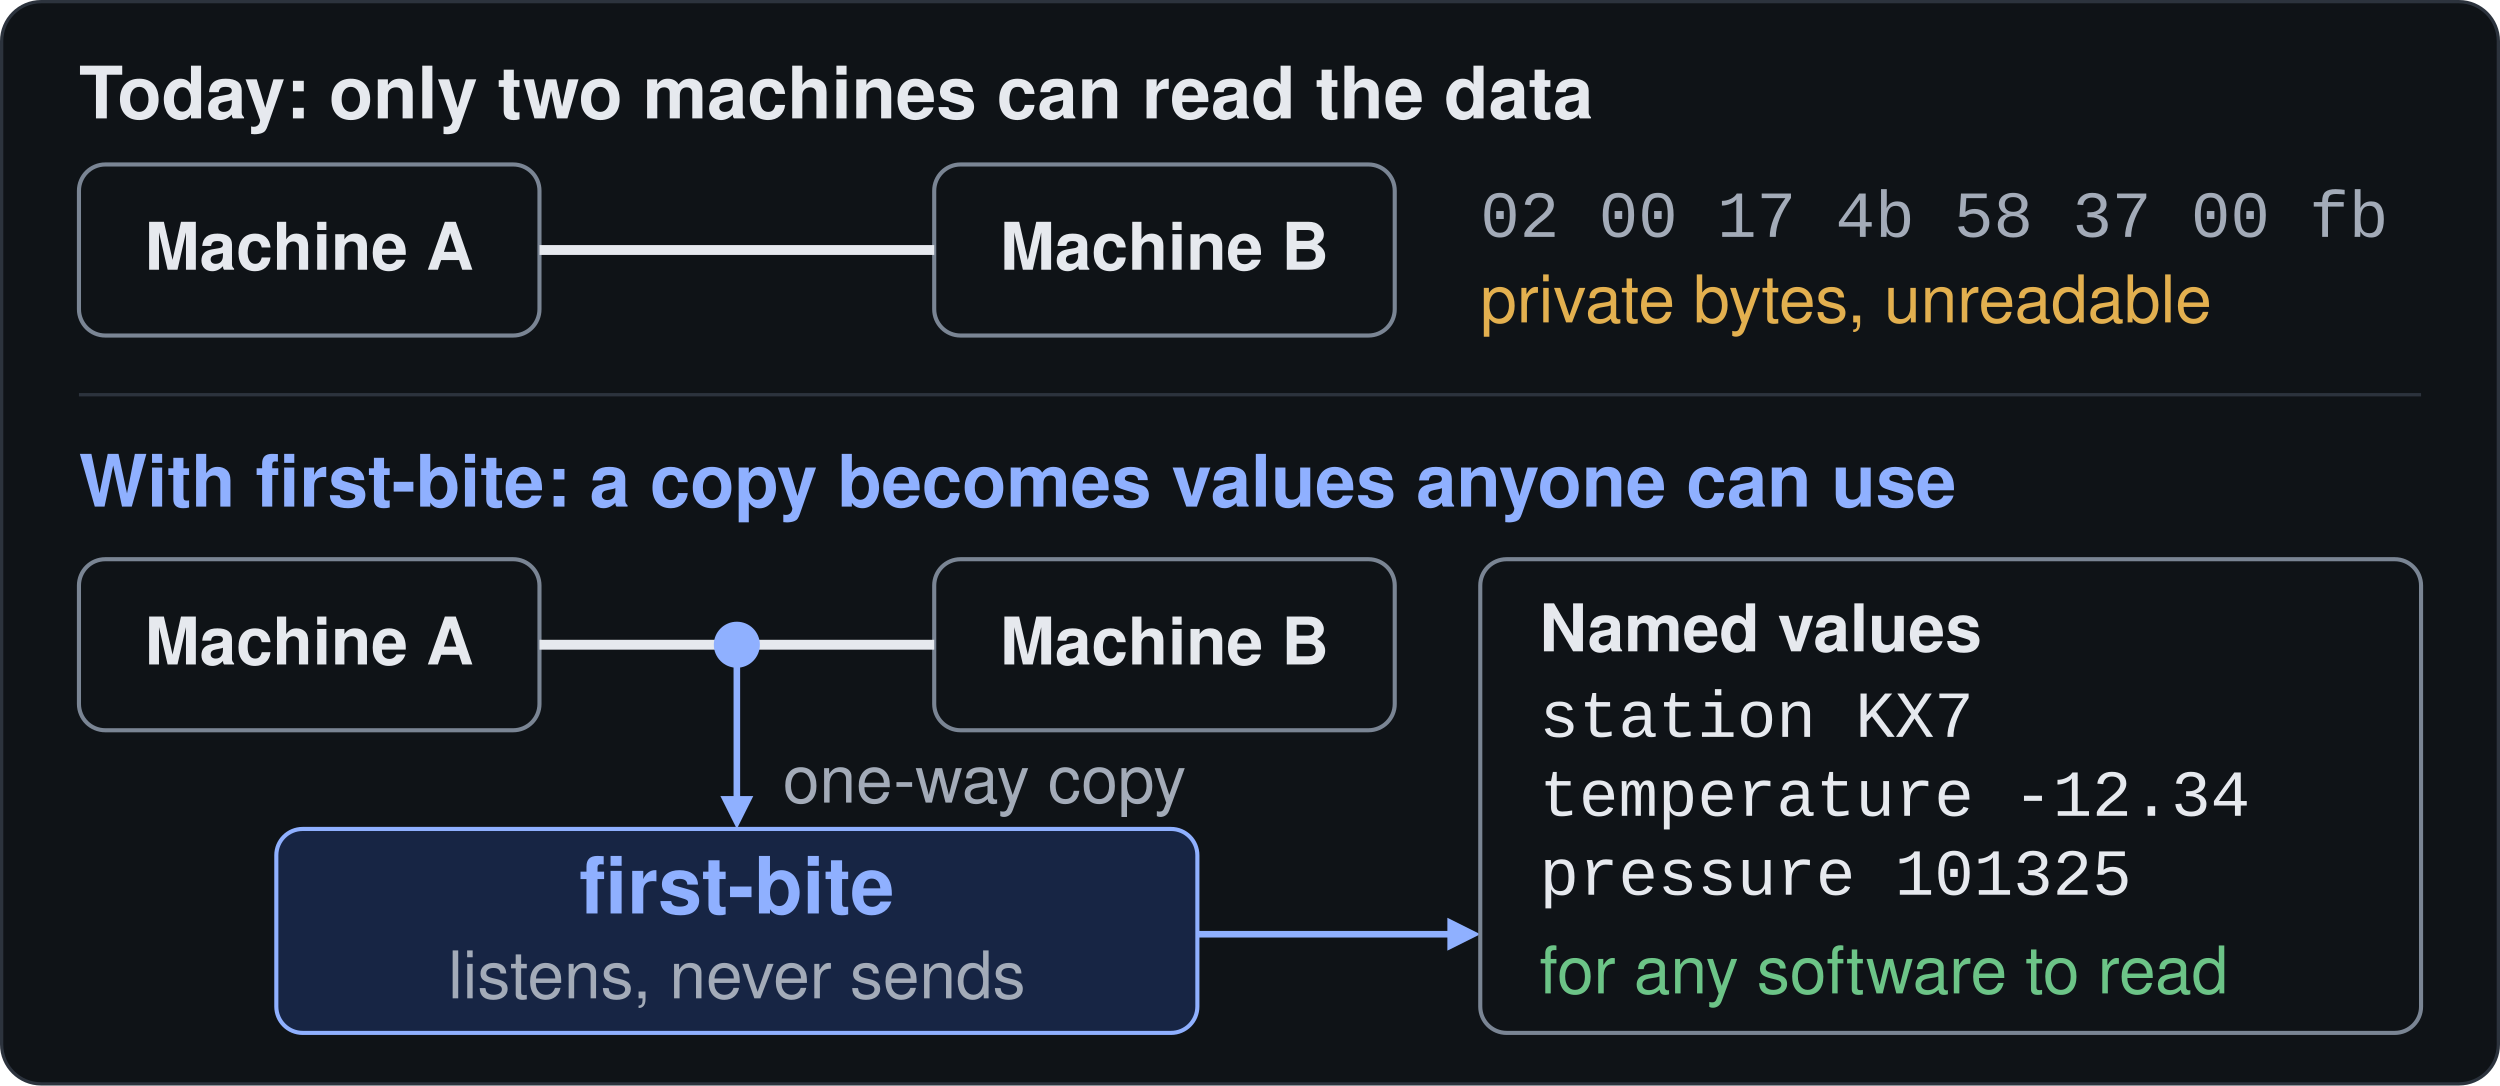
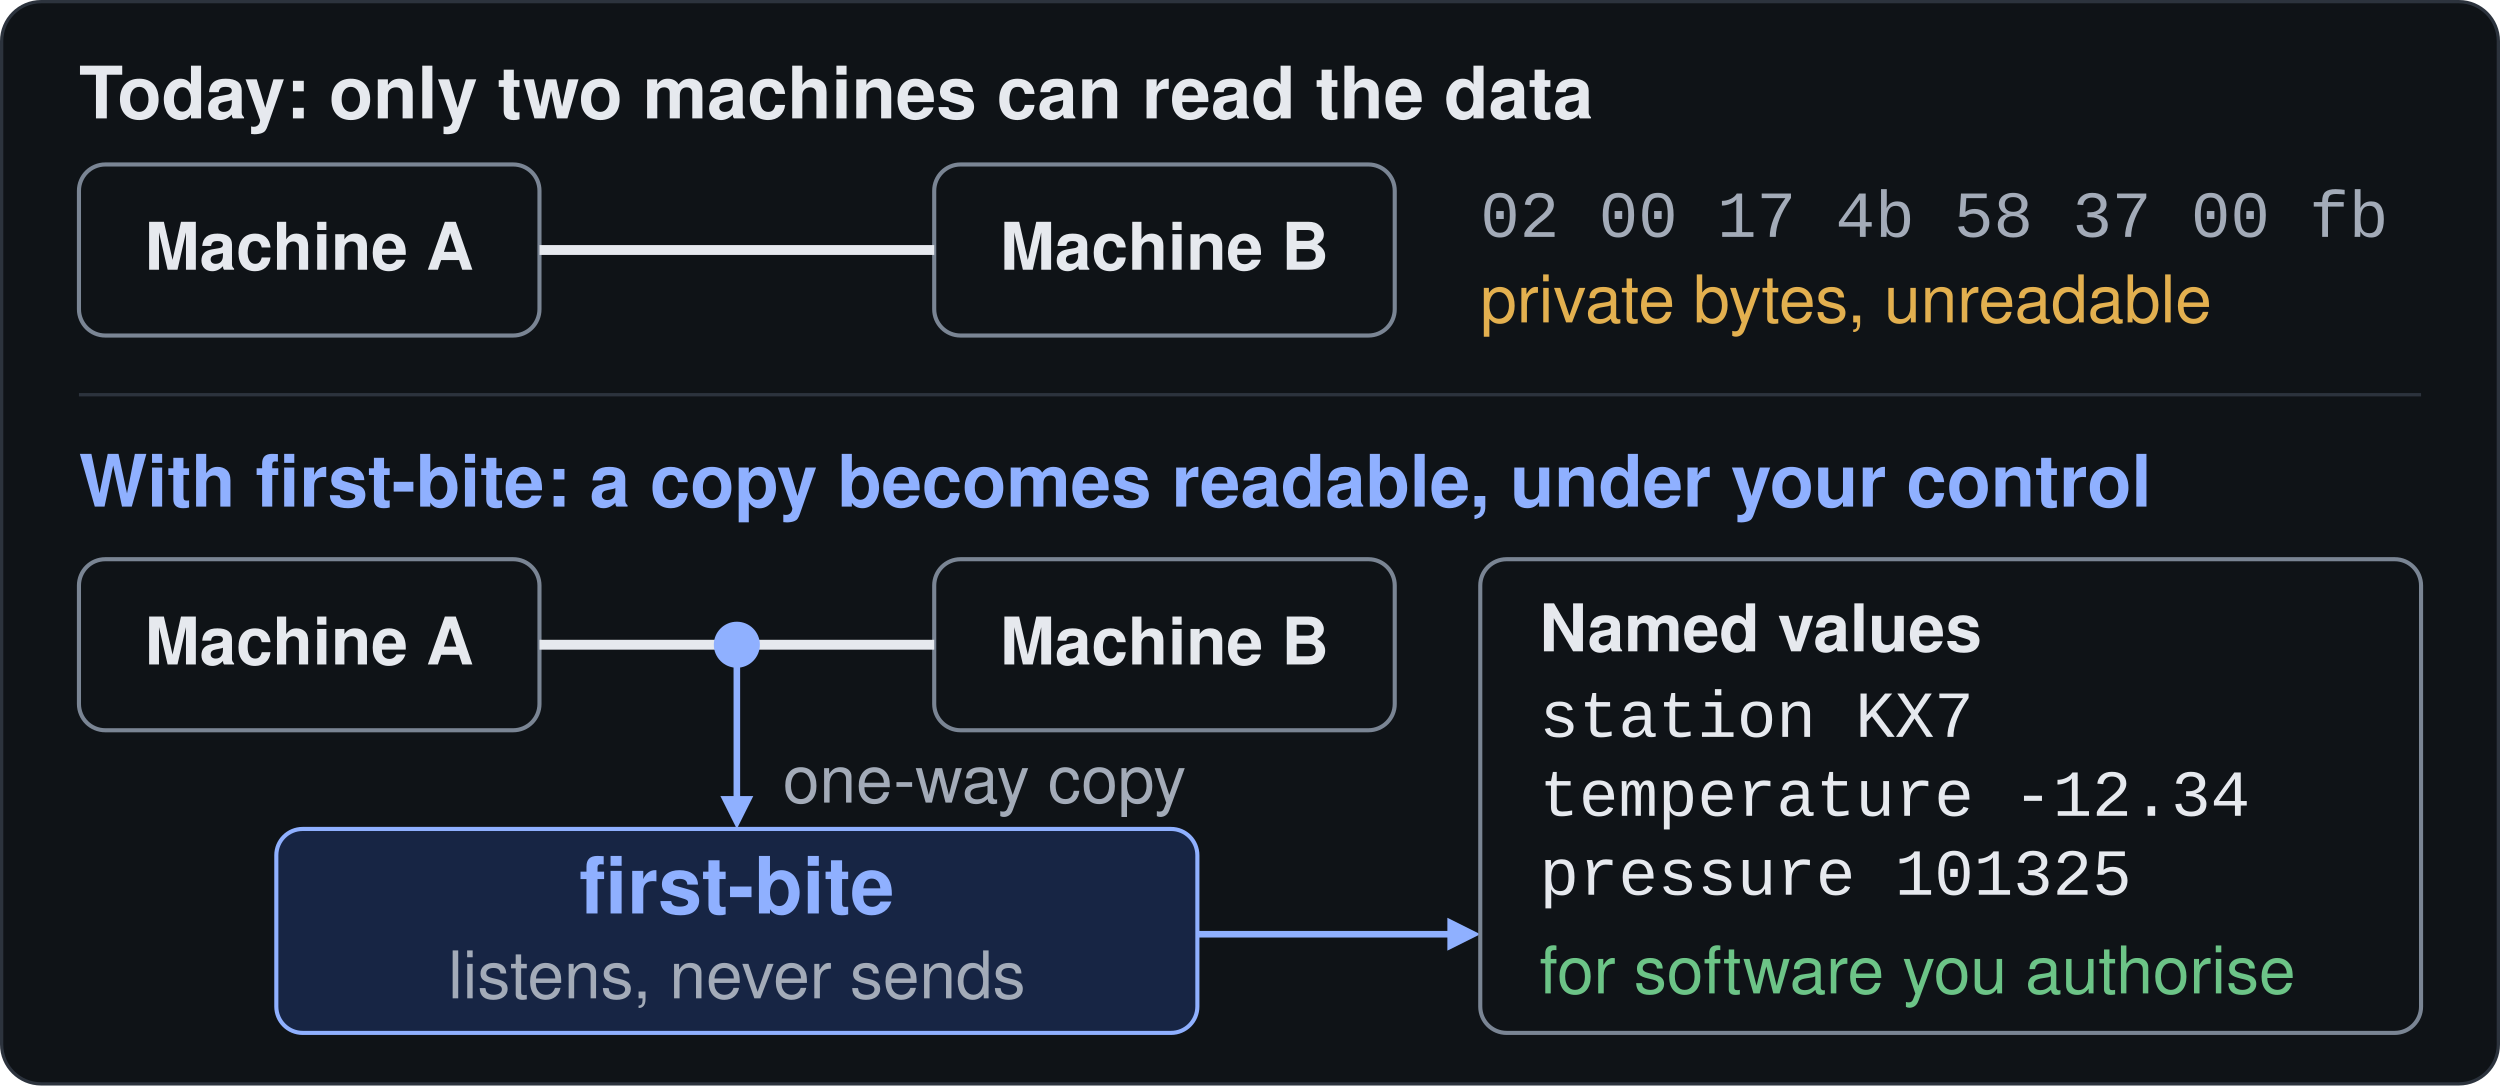
- <svg xmlns="http://www.w3.org/2000/svg" viewBox="0 0 760 330" width="760" height="330" role="img" aria-labelledby="locked-to-open-title locked-to-open-desc" aria-label="A copy of a private link becomes values anyone can use">
+ <svg xmlns="http://www.w3.org/2000/svg" viewBox="0 0 760 330" width="760" height="330" role="img" aria-labelledby="locked-to-open-title locked-to-open-desc" aria-label="A copy of a private link becomes named values, on the owner's machine">
  <style>text{font-family:"Helvetica Neue", Helvetica, Arial, "Liberation Sans", sans-serif}.m{font-family:Menlo, Consolas, "Liberation Mono", "Courier New", monospace}.t{fill:#e6e9ee}.q{fill:#a3abb8}.a{fill:#8fb0ff}.g{fill:#6cc487}.w{fill:#e3b04f}.i{fill:#b3a6f5}.mu{fill:#9aa2ad}.on{fill:#0f1317}.bg{fill:#0f1317;stroke:#2c333d;stroke-width:1}.bx{fill:#0f1317;stroke:#7a8594;stroke-width:1.25}.bxp{fill:#171b21;stroke:#2c333d;stroke-width:1.25}.bxa{fill:#172544;stroke:#8fb0ff;stroke-width:1.25}.bxg{fill:#172b1e;stroke:#6cc487;stroke-width:1.25}.bxw{fill:#31281a;stroke:#e3b04f;stroke-width:1.25}.bxm{fill:#23262b;stroke:#9aa2ad;stroke-width:1.25;stroke-dasharray:2 4}.bxd{fill:#0f1317;stroke:#7a8594;stroke-width:1.25;stroke-dasharray:5 4}.ln{stroke:#7a8594;stroke-width:1.25;fill:none}.lnk{stroke:#e6e9ee;stroke-width:3;fill:none}.lna{stroke:#8fb0ff;stroke-width:2;fill:none}.lnd{stroke:#7a8594;stroke-width:1.25;fill:none;stroke-dasharray:6 5}.lnr{stroke:#2c333d;stroke-width:1;fill:none}.fa{fill:#8fb0ff}.fl{fill:#7a8594}.fk{fill:#e6e9ee}.fg{fill:#6cc487}.fp{fill:#171b21}.fr{fill:#2c333d}.f0{fill:#172544}.f1{fill:#31281a}.f2{fill:#221d3d}.f3{fill:#172b1e}.s0{stroke:#8fb0ff}.s1{stroke:#e3b04f}.s2{stroke:#b3a6f5}.s3{stroke:#6cc487}.c0{fill:#8fb0ff}.c1{fill:#e3b04f}.c2{fill:#b3a6f5}.c3{fill:#6cc487}.pp{fill:#0f1317}path,line{stroke-linejoin:round}</style>
  <rect class="bg" x="0.5" y="0.5" width="759" height="329" rx="12" />
  <text x="24" y="36" font-size="22" font-weight="700" data-role="note" class="t">Today: only two machines can read the data</text>
  <rect x="24" y="50" width="140" height="52" rx="8" class="bx" />
  <text x="94" y="82" font-size="20" font-weight="700" text-anchor="middle" class="t">Machine A</text>
  <rect x="284" y="50" width="140" height="52" rx="8" class="bx" />
  <text x="354" y="82" font-size="20" font-weight="700" text-anchor="middle" class="t">Machine B</text>
  <path d="M164 76L284 76" class="lnk" data-lint="nohead" />
  <text x="450" y="72" font-size="20" class="q m">02 00 17 4b 58 37 00 fb</text>
  <text x="450" y="98" font-size="20" class="w">private bytes, unreadable</text>
  <path d="M24 120L736 120" class="lnr" data-lint="nohead" />
-   <text x="24" y="154" font-size="22" font-weight="700" data-role="note" class="a">With first-bite: a copy becomes values anyone can use</text>
+   <text x="24" y="154" font-size="22" font-weight="700" data-role="note" class="a">With first-bite: a copy becomes readable, under your control</text>
  <rect x="24" y="170" width="140" height="52" rx="8" class="bx" />
  <text x="94" y="202" font-size="20" font-weight="700" text-anchor="middle" class="t">Machine A</text>
  <rect x="284" y="170" width="140" height="52" rx="8" class="bx" />
  <text x="354" y="202" font-size="20" font-weight="700" text-anchor="middle" class="t">Machine B</text>
  <path d="M164 196L284 196" class="lnk" data-lint="nohead" />
  <circle cx="224" cy="196" r="7" class="fa" />
  <path d="M224 196L224 243" class="lna" />
  <path d="M224 252L219 242L229 242z" class="fa" />
  <text x="238" y="244" font-size="20" class="q">one-way copy</text>
  <rect x="84" y="252" width="280" height="62" rx="8" class="bxa" />
  <text x="224" y="277.7" font-size="24" font-weight="700" text-anchor="middle" class="a">first-bite</text>
  <text x="224" y="303.5" font-size="20" text-anchor="middle" class="q">listens, never sends</text>
  <path d="M364 284L441 284" class="lna" />
  <path d="M450 284L440 289L440 279z" class="fa" />
  <rect x="450" y="170" width="286" height="144" rx="8" class="bx" />
  <text x="468" y="198" font-size="20" font-weight="700" class="t">Named values</text>
  <text x="468" y="224" font-size="20" class="t m">station KX7</text>
  <text x="468" y="248" font-size="20" class="t m">temperature -12.34</text>
  <text x="468" y="272" font-size="20" class="t m">pressure 101325</text>
-   <text x="468" y="302" font-size="20" class="g">for any software to read</text>
+   <text x="468" y="302" font-size="20" class="g">for software you authorise</text>
</svg>
